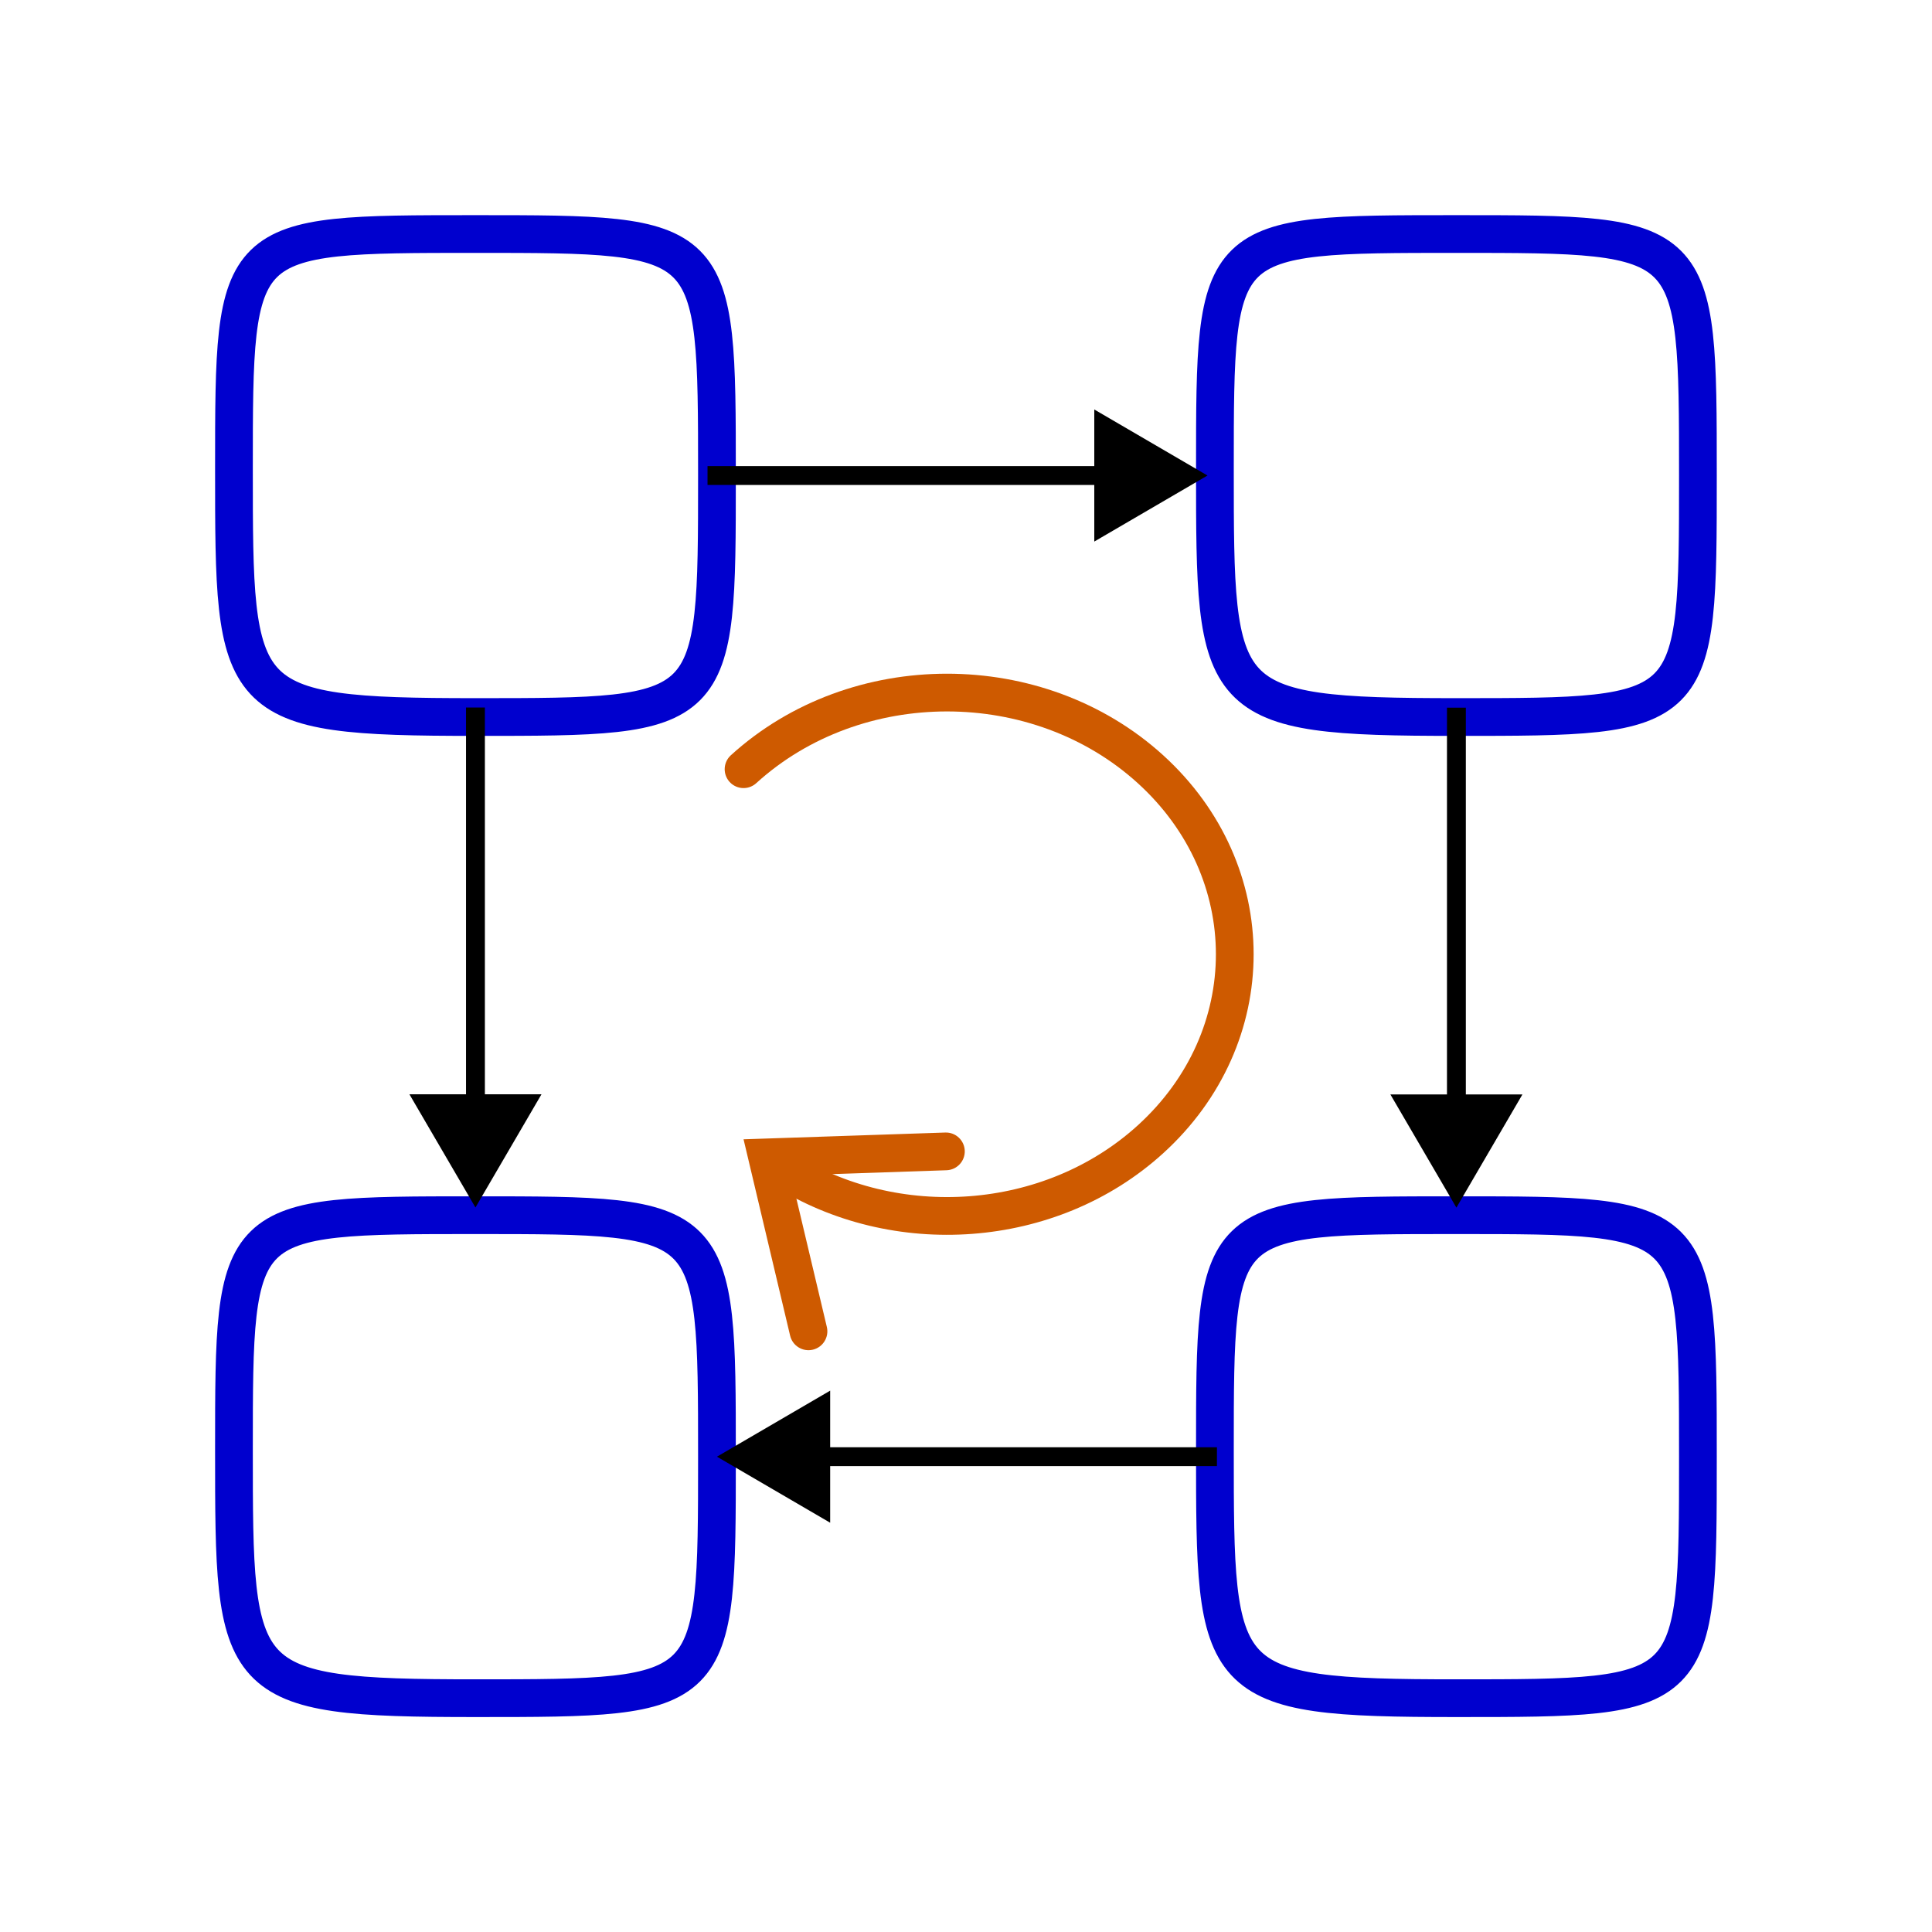
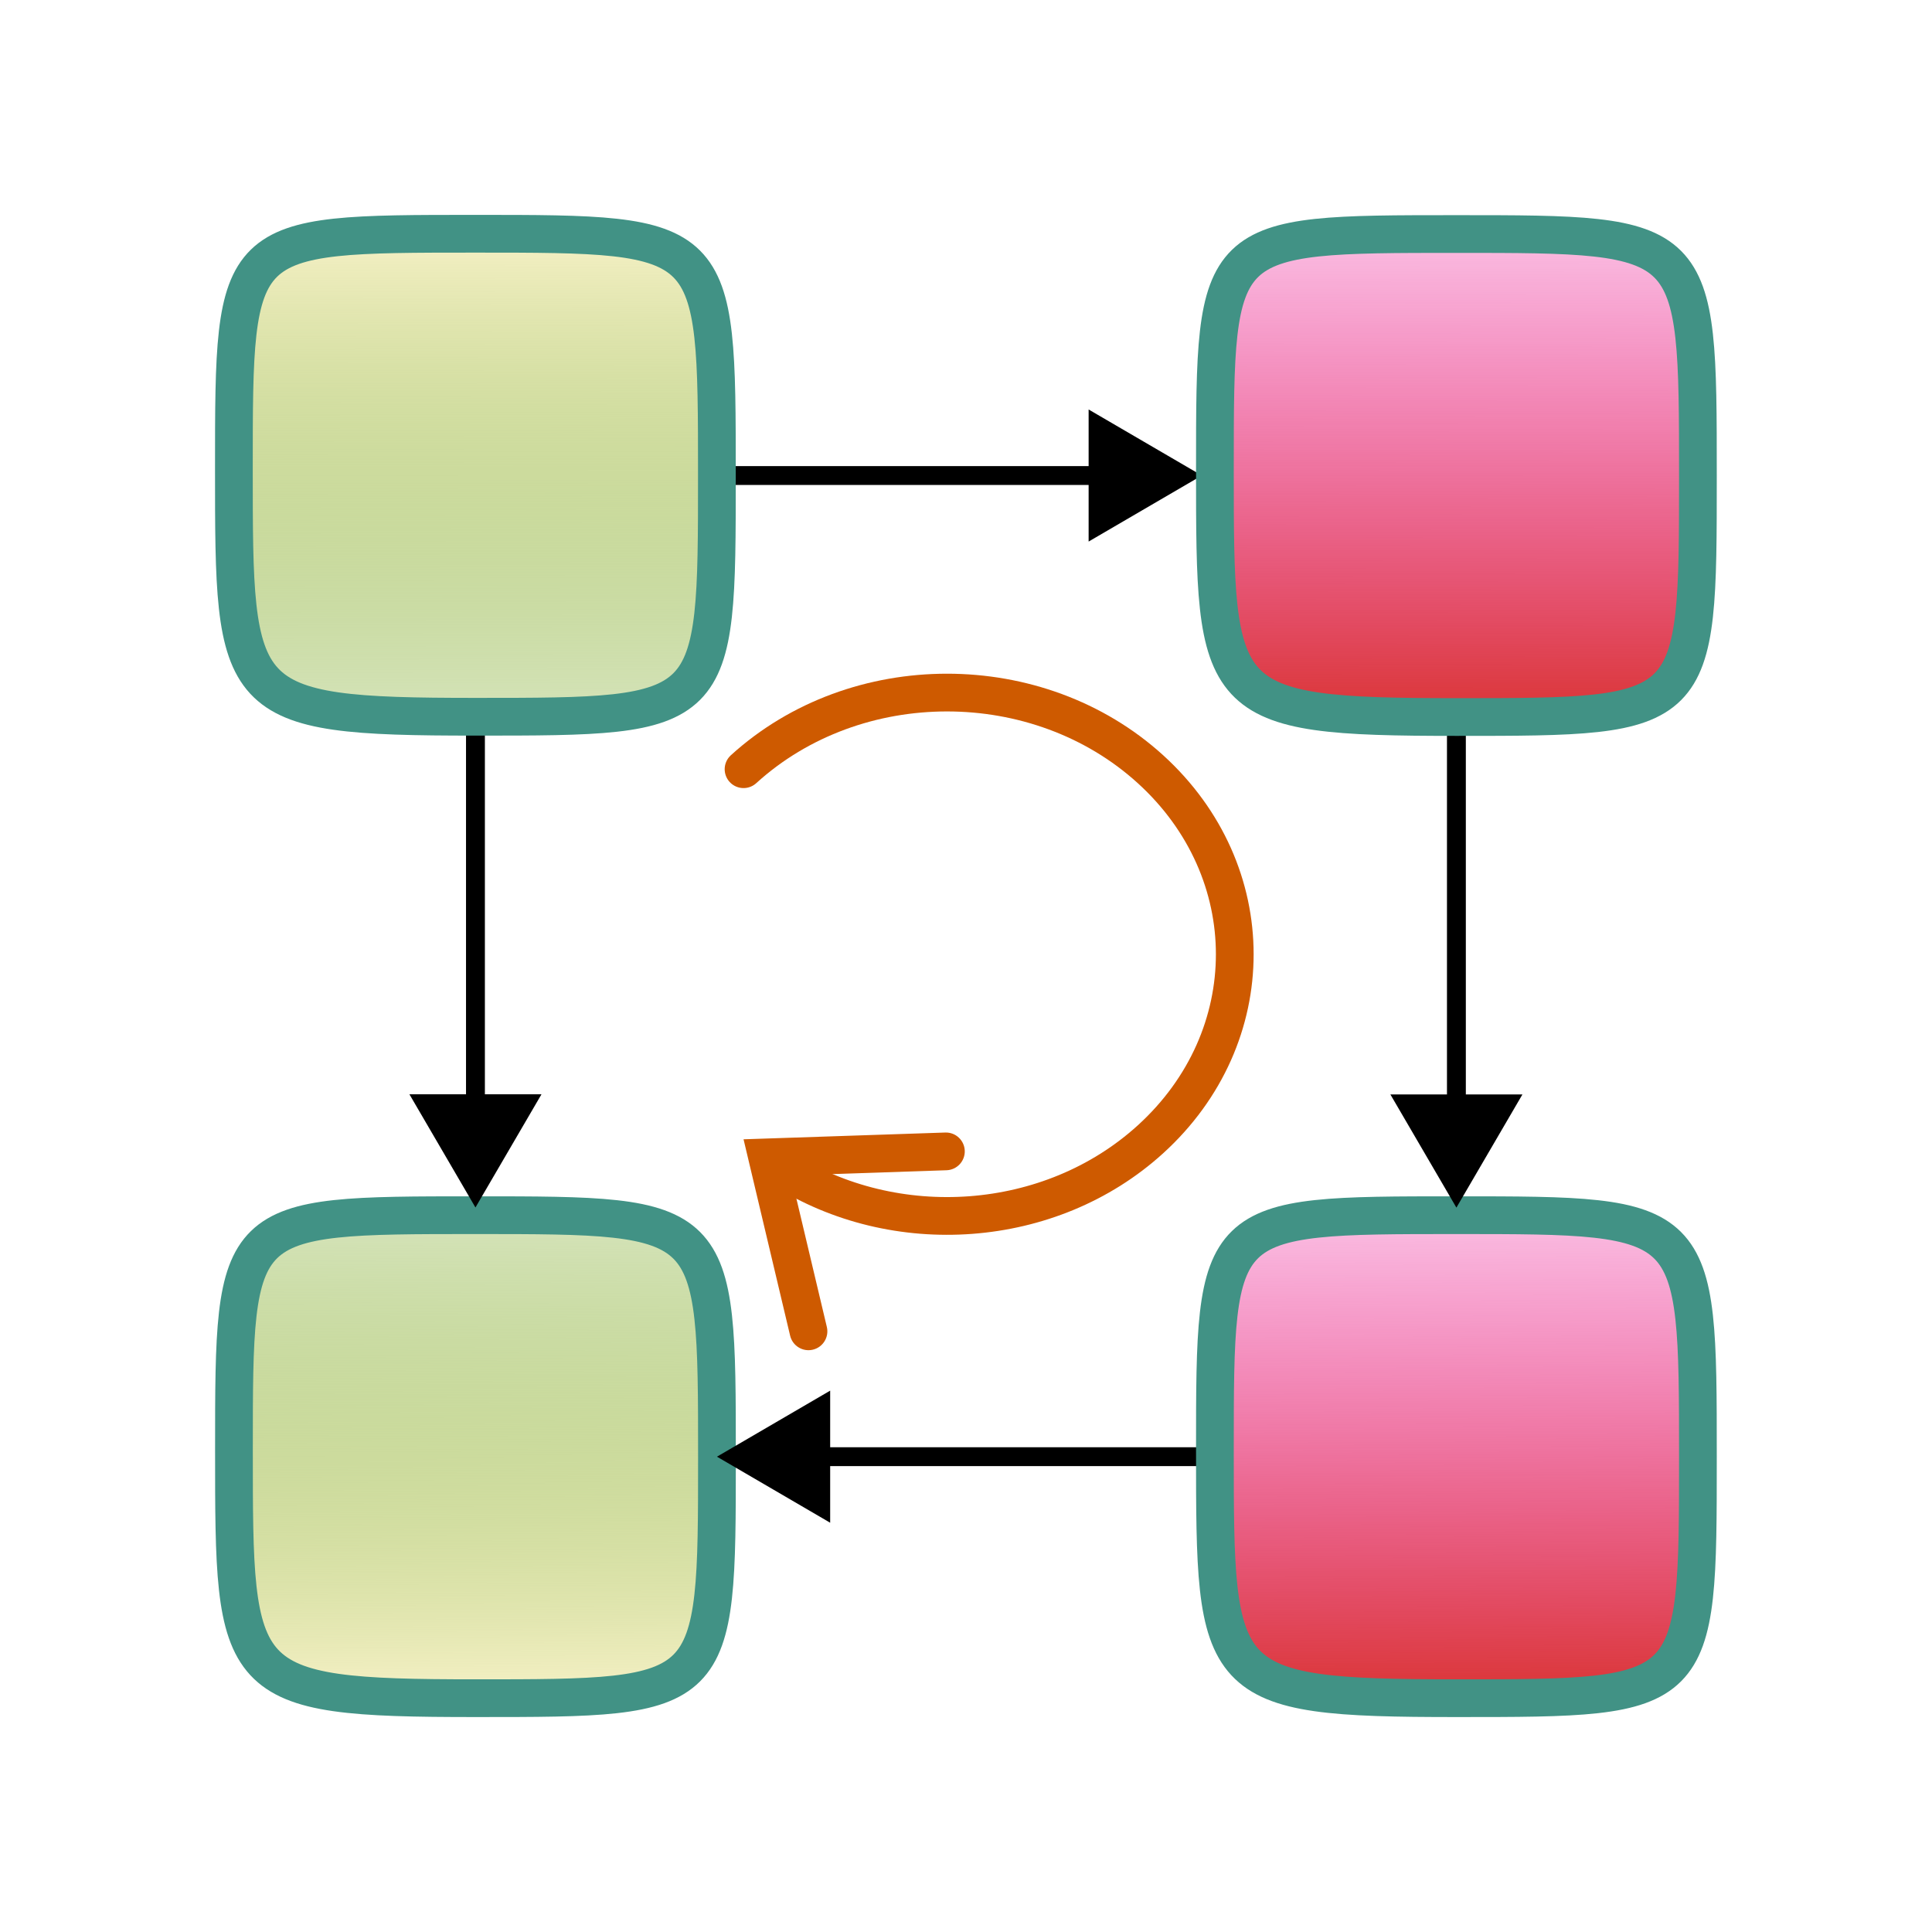
<svg xmlns="http://www.w3.org/2000/svg" xmlns:ns1="http://vectornator.io" height="100%" stroke-miterlimit="10" style="fill-rule:nonzero;clip-rule:evenodd;stroke-linecap:round;stroke-linejoin:round;" version="1.1" viewBox="0 0 1024 1024" width="100%" xml:space="preserve">
-   <defs />
+   <defs>
+     <linearGradient gradientTransform="matrix(1 0 0 1 0 0)" gradientUnits="userSpaceOnUse" id="LinearGradient" x1="251.344" x2="252.455" y1="900.19" y2="645.164">
+       <stop offset="0" stop-color="#f6f1c6" />
+       <stop offset="1" stop-color="#689c05" stop-opacity="0.277" />
+     </linearGradient>
+     <linearGradient gradientTransform="matrix(1 0 0 1 -0.0359955 -0.0747856)" gradientUnits="userSpaceOnUse" id="LinearGradient_2" x1="251.73" x2="252.036" y1="123.379" y2="380.075">
+       <stop offset="0" stop-color="#f6f1c6" />
+       <stop offset="1" stop-color="#689c05" stop-opacity="0.277" />
+     </linearGradient>
+     <linearGradient gradientTransform="matrix(1 0 0 1 0 0)" gradientUnits="userSpaceOnUse" id="LinearGradient_3" x1="772.77" x2="771.442" y1="899.573" y2="645.767">
+       <stop offset="0" stop-color="#da3535" />
+       <stop offset="0.989" stop-color="#ed0990" stop-opacity="0.277" />
+     </linearGradient>
+     <linearGradient gradientTransform="matrix(1 0 0 1 0 0)" gradientUnits="userSpaceOnUse" id="LinearGradient_4" x1="771.925" x2="772.352" y1="380.075" y2="124.827">
+       <stop offset="0" stop-color="#da3535" />
+       <stop offset="0.989" stop-color="#ed0990" stop-opacity="0.277" />
+     </linearGradient>
+   </defs>
  <clipPath id="ArtboardFrame">
    <rect height="1024" width="1024" x="0" y="0" />
  </clipPath>
  <g clip-path="url(#ArtboardFrame)" id="Layer-1" ns1:layerName="Layer 1">
    <path d="M1538.19 189.867L1538.11 189.906" fill="none" fill-rule="evenodd" opacity="1" stroke="none" />
-     <path d="M124 248.588C124 124.037 124 124.037 252 124.037C380 124.037 380 124.037 380 252.037C380 380.037 380 380.037 252 380.037C124 380.037 124 373.138 124 248.588Z" fill="none" fill-rule="evenodd" opacity="1" stroke="#0000ce" stroke-linecap="round" stroke-linejoin="round" stroke-width="20" />
-     <path d="M124 768.624C124 644.074 124 644.074 252 644.074C380 644.074 380 644.074 380 772.074C380 900.074 380 900.074 252 900.074C124 900.074 124 893.175 124 768.624Z" fill="none" fill-rule="evenodd" opacity="1" stroke="#0000ce" stroke-linecap="round" stroke-linejoin="round" stroke-width="20" />
-     <path d="M643.925 768.624C643.925 644.074 643.925 644.074 771.925 644.074C899.925 644.074 899.925 644.074 899.925 772.074C899.925 900.074 899.925 900.074 771.925 900.074C643.925 900.074 643.925 893.175 643.925 768.624Z" fill="none" fill-rule="evenodd" opacity="1" stroke="#0000ce" stroke-linecap="round" stroke-linejoin="round" stroke-width="20" />
-     <path d="M643.925 248.588C643.925 124.037 643.925 124.037 771.925 124.037C899.925 124.037 899.925 124.037 899.925 252.037C899.925 380.037 899.925 380.037 771.925 380.037C643.925 380.037 643.925 373.138 643.925 248.588Z" fill="none" fill-rule="evenodd" opacity="1" stroke="#0000ce" stroke-linecap="round" stroke-linejoin="round" stroke-width="20" />
+     <path d="M124 768.624C124 644.074 124 644.074 252 644.074C380 644.074 380 644.074 380 772.074C380 900.074 380 900.074 252 900.074C124 900.074 124 893.175 124 768.624Z" fill="url(#LinearGradient)" fill-rule="evenodd" opacity="1" stroke="#419285" stroke-linecap="round" stroke-linejoin="round" stroke-width="20" />
    <g opacity="1">
      <path d="M414.595 619.507C474.074 657.387 556.652 652.171 609.783 603.852C669.343 549.686 669.343 461.866 609.783 407.7C550.223 353.534 453.656 353.534 394.096 407.7" fill="none" stroke="#ce5a00" stroke-linecap="round" stroke-linejoin="round" stroke-width="20" />
      <g fill="#ce5a00" stroke="none">
        <path d="M501.01 600.265L406.312 603.443L394.097 603.853L396.918 615.745L418.784 707.939C420.059 713.313 425.449 716.636 430.822 715.361C436.196 714.086 439.519 708.697 438.245 703.323L416.378 611.13L406.983 623.432L501.681 620.254C507.201 620.069 511.525 615.444 511.34 609.924C511.155 604.405 506.53 600.08 501.01 600.265Z" fill="#ce5a00" />
-       </g>
-     </g>
-     <g opacity="1">
-       <path d="M594.993 252.037C571.191 252.037 380 252.037 380 252.037" fill="none" stroke="#000000" stroke-linecap="square" stroke-linejoin="miter" stroke-width="10" />
-       <g fill="#000000" stroke="none">
-         <path d="M579.993 287.037L639.993 252.037L579.993 217.037L579.993 287.037Z" fill="#000000" />
      </g>
    </g>
    <g opacity="1">
      <path d="M425.007 772.074C448.809 772.074 640 772.074 640 772.074" fill="none" stroke="#000000" stroke-linecap="square" stroke-linejoin="miter" stroke-width="10" />
      <g fill="#000000" stroke="none">
        <path d="M440.007 737.074L380.007 772.074L440.007 807.074L440.007 737.074Z" fill="#000000" />
      </g>
    </g>
    <g opacity="1">
+       <path d="M252 594.993C252 571.191 252 380 252 380" fill="none" stroke="#000000" stroke-linecap="square" stroke-linejoin="miter" stroke-width="10" />
+       <g fill="#000000" stroke="none">
+         <path d="M217 579.993L252 639.993L287 579.993L217 579.993Z" fill="#000000" />
+       </g>
+     </g>
+     <g opacity="1">
+       <path d="M591.993 252.037C568.191 252.037 377 252.037 377 252.037" fill="none" stroke="#000000" stroke-linecap="square" stroke-linejoin="miter" stroke-width="10" />
+       <g fill="#000000" stroke="none">
+         <path d="M576.993 287.037L636.993 252.037L576.993 217.037L576.993 287.037Z" fill="#000000" />
+       </g>
+     </g>
+     <path d="M123.964 248.441C123.964 123.891 123.964 123.891 251.964 123.891C379.964 123.891 379.964 123.891 379.964 251.891C379.964 379.891 379.964 379.891 251.964 379.891C123.964 379.891 123.964 372.992 123.964 248.441Z" fill="url(#LinearGradient_2)" fill-rule="evenodd" opacity="1" stroke="#419285" stroke-linecap="round" stroke-linejoin="round" stroke-width="20" />
+     <path d="M643.925 768.624C643.925 644.074 643.925 644.074 771.925 644.074C899.925 644.074 899.925 644.074 899.925 772.074C899.925 900.074 899.925 900.074 771.925 900.074C643.925 900.074 643.925 893.175 643.925 768.624Z" fill="url(#LinearGradient_3)" fill-rule="evenodd" opacity="1" stroke="#419285" stroke-linecap="round" stroke-linejoin="round" stroke-width="20" />
+     <g opacity="1">
      <path d="M771.925 595.068C771.925 571.266 771.925 380.075 771.925 380.075" fill="none" stroke="#000000" stroke-linecap="square" stroke-linejoin="miter" stroke-width="10" />
      <g fill="#000000" stroke="none">
        <path d="M736.925 580.068L771.925 640.068L806.925 580.068L736.925 580.068Z" fill="#000000" />
      </g>
    </g>
-     <g opacity="1">
-       <path d="M252 594.993C252 571.191 252 380 252 380" fill="none" stroke="#000000" stroke-linecap="square" stroke-linejoin="miter" stroke-width="10" />
-       <g fill="#000000" stroke="none">
-         <path d="M217 579.993L252 639.993L287 579.993L217 579.993Z" fill="#000000" />
-       </g>
-     </g>
+     <path d="M643.925 248.588C643.925 124.037 643.925 124.037 771.925 124.037C899.925 124.037 899.925 124.037 899.925 252.037C899.925 380.037 899.925 380.037 771.925 380.037C643.925 380.037 643.925 373.138 643.925 248.588Z" fill="url(#LinearGradient_4)" fill-rule="evenodd" opacity="1" stroke="#419285" stroke-linecap="round" stroke-linejoin="round" stroke-width="20" />
  </g>
</svg>
